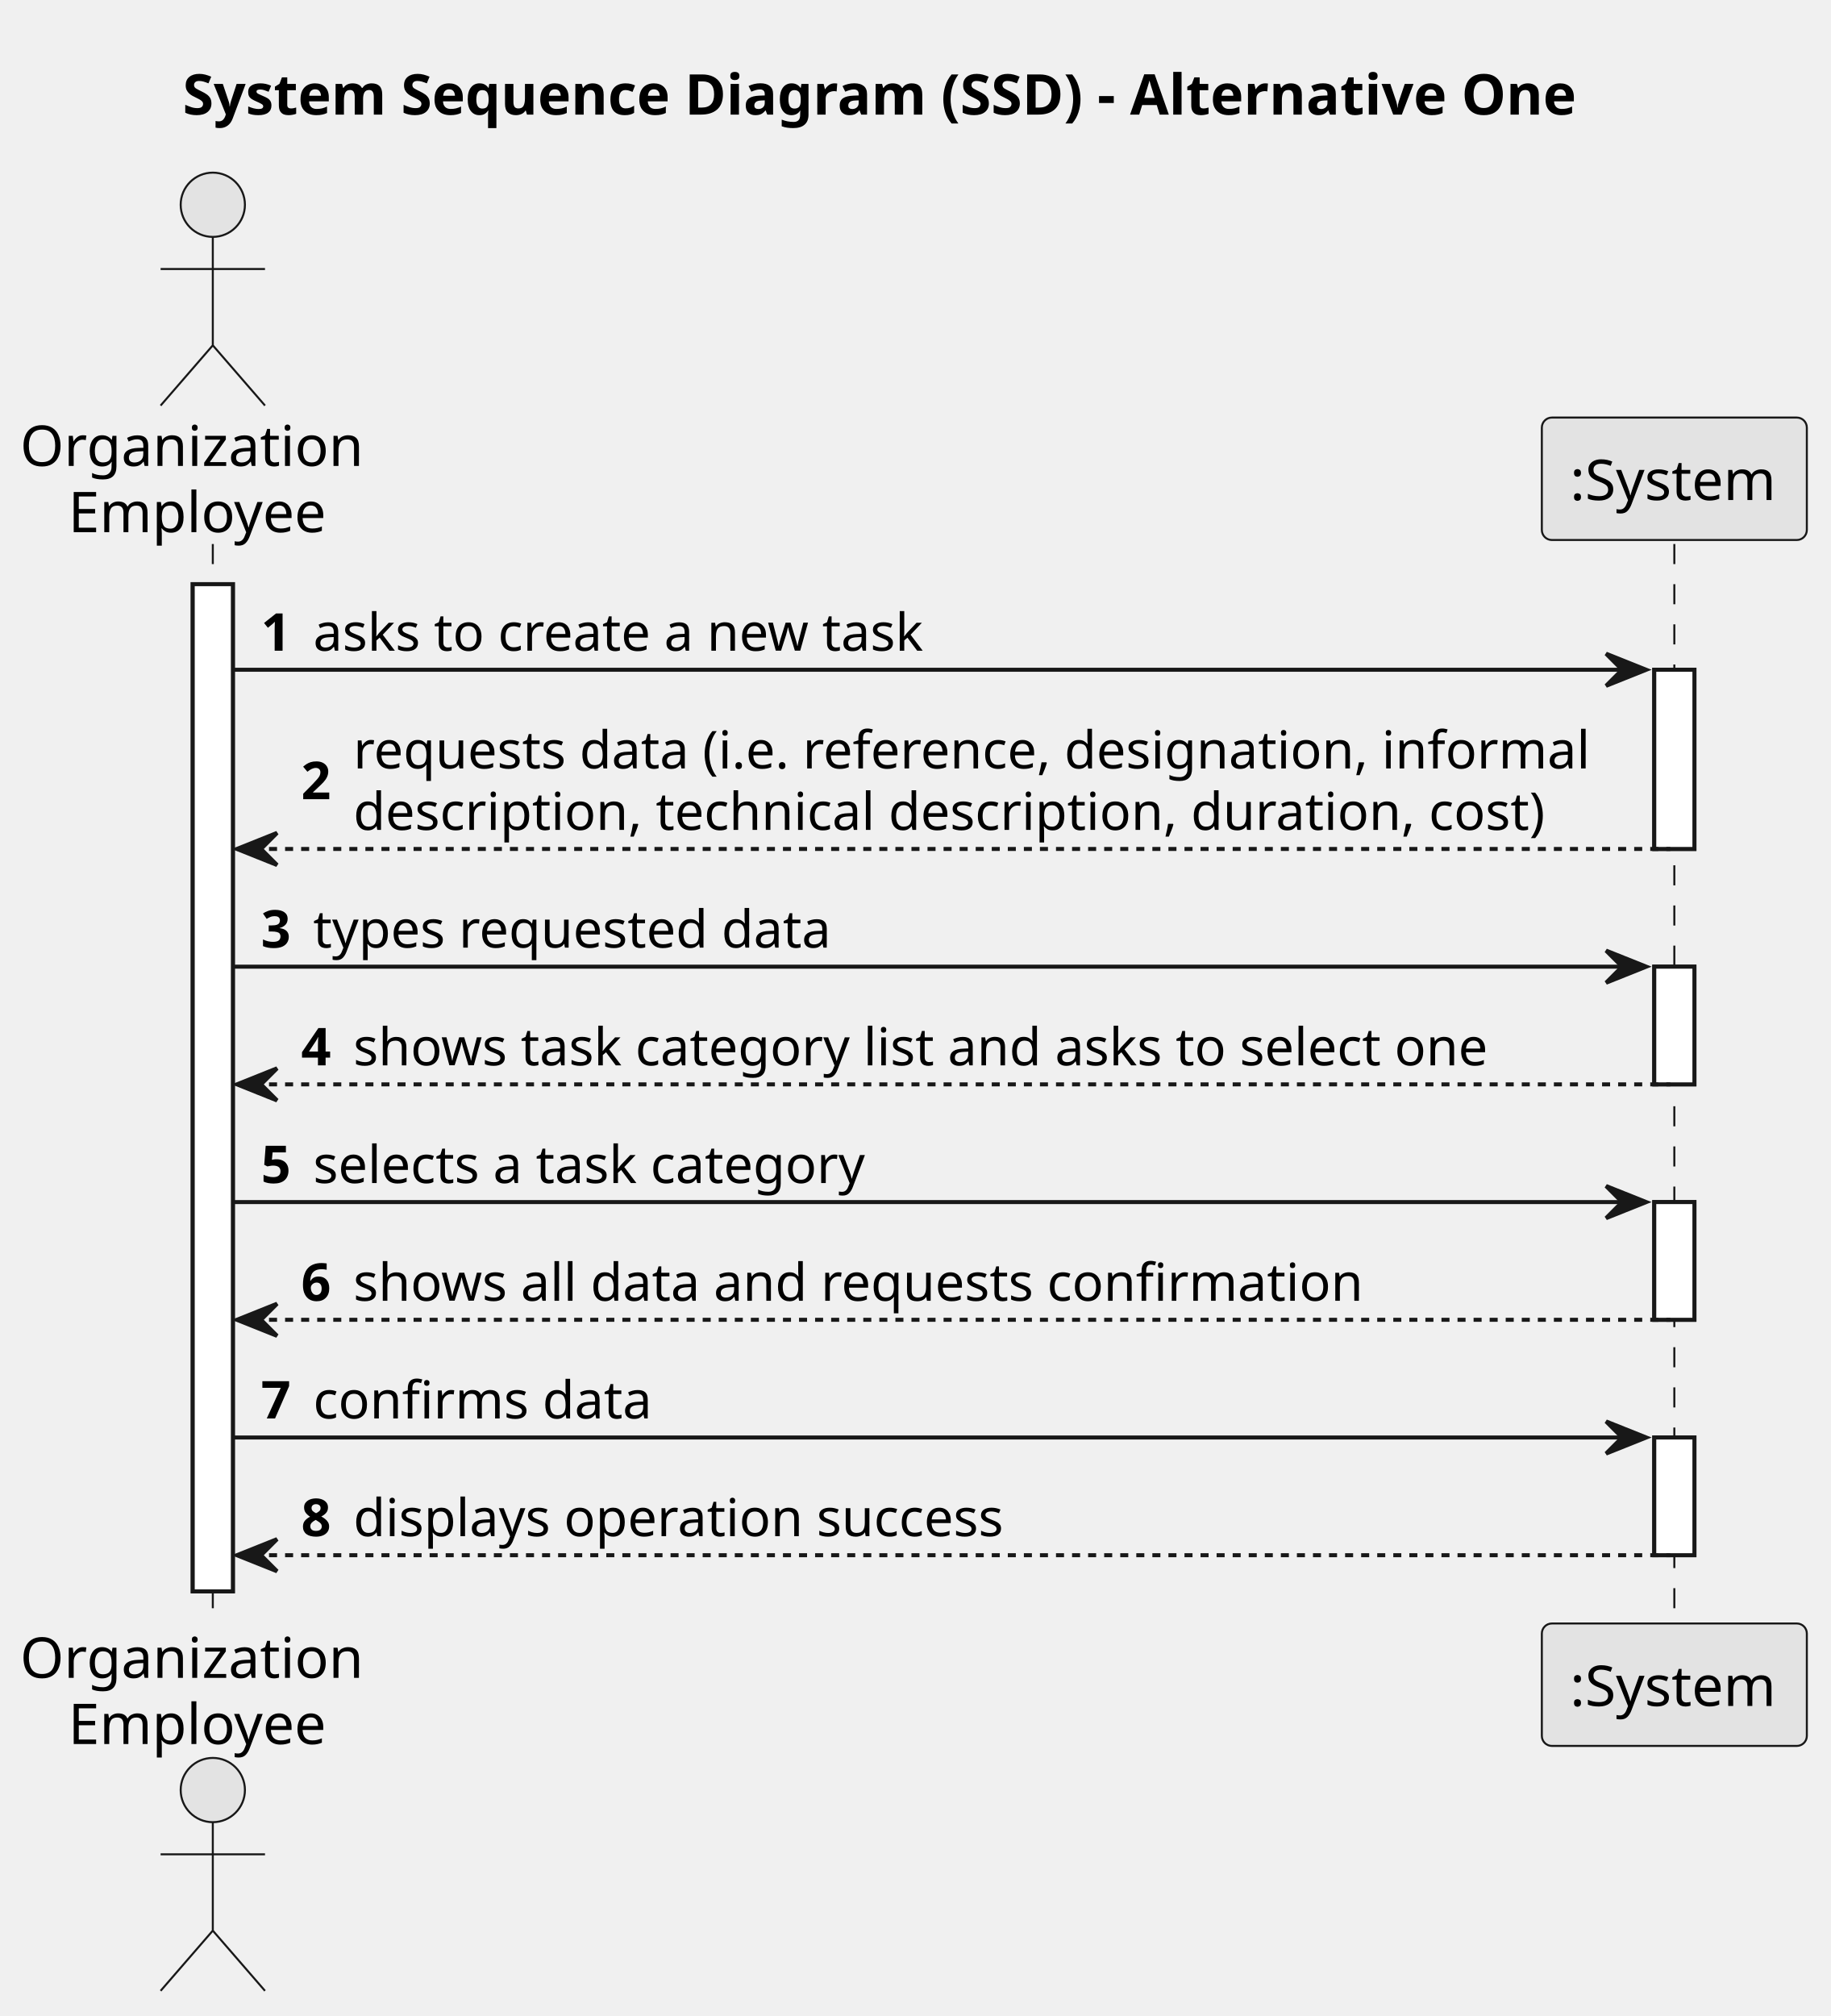
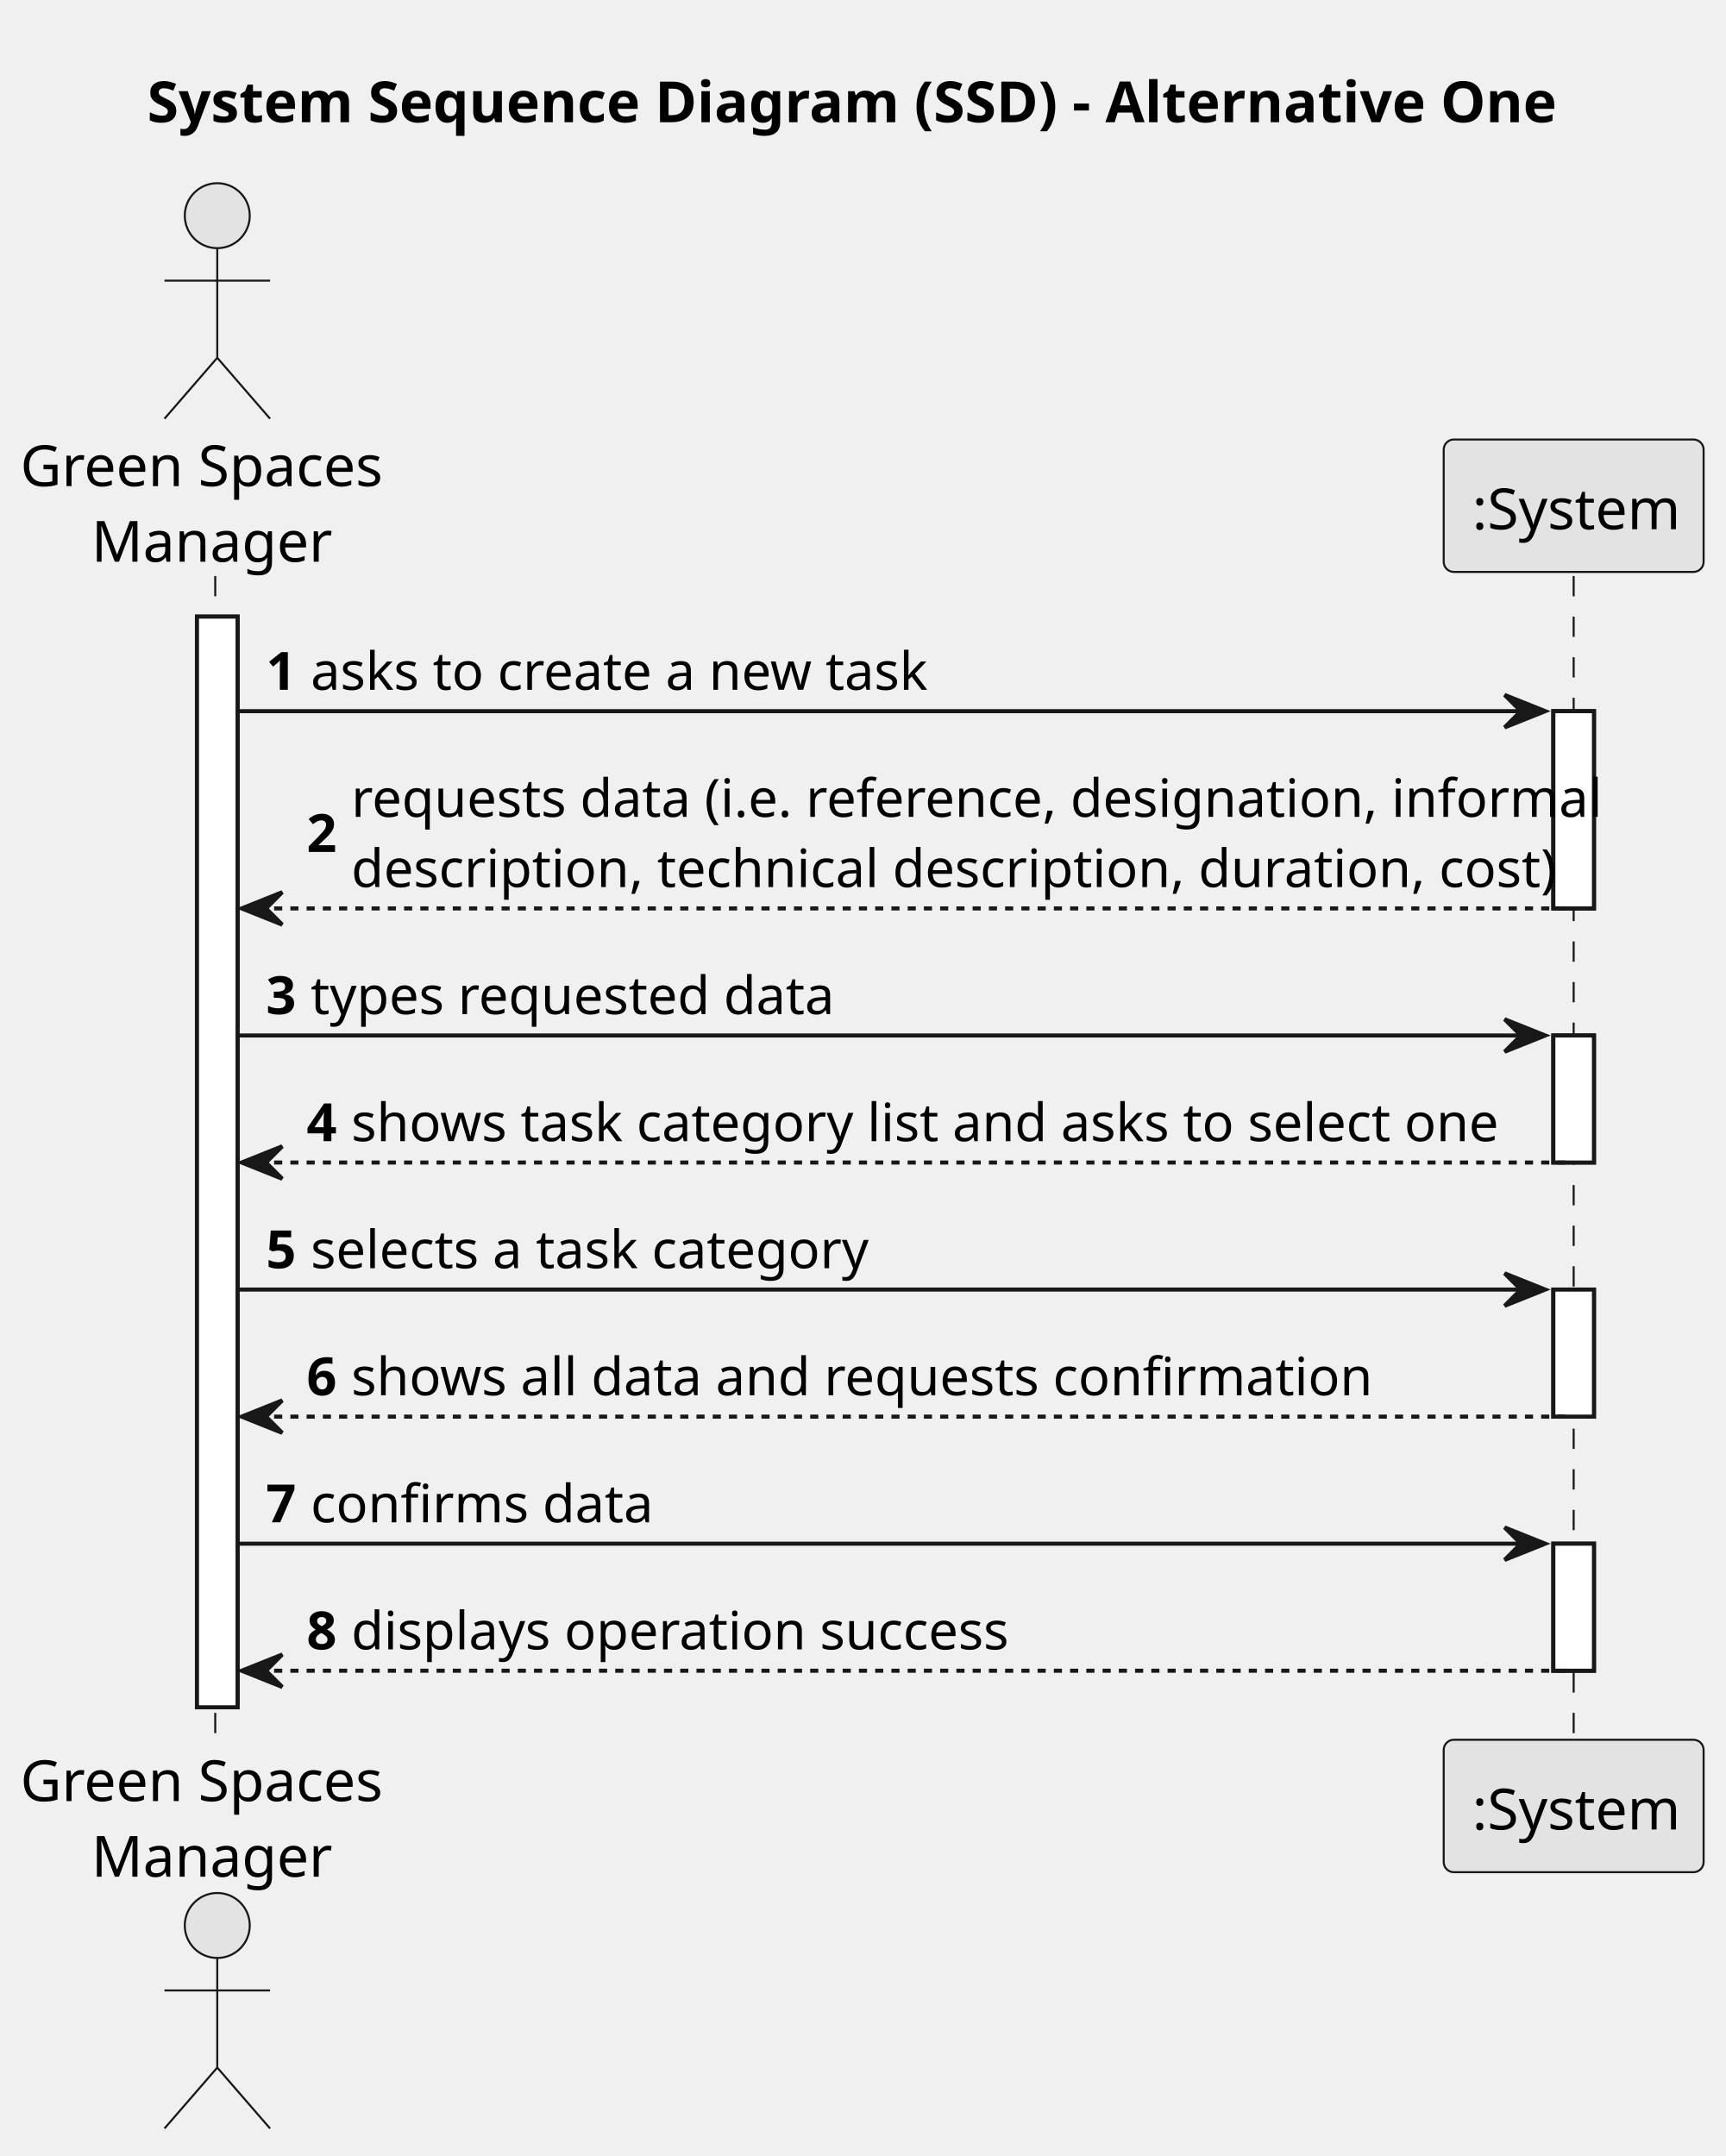
- <svg xmlns="http://www.w3.org/2000/svg" contentStyleType="text/css" height="502px" preserveAspectRatio="none" style="width:456px;height:502px;background:#FFFFFF;" version="1.1" viewBox="0 0 456 502" width="456px" zoomAndPan="magnify">
+ <svg xmlns="http://www.w3.org/2000/svg" contentStyleType="text/css" height="531px" preserveAspectRatio="none" style="width:425px;height:531px;background:#FFFFFF;" version="1.1" viewBox="0 0 425 531" width="425px" zoomAndPan="magnify">
  <defs />
  <g>
-     <text fill="#000000" font-family="sans-serif" font-size="14" font-weight="bold" lengthAdjust="spacing" textLength="363" x="45.5" y="28.535">System Sequence Diagram (SSD) - Alternative One</text>
-     <rect fill="#FFFFFF" height="250.795" style="stroke:#181818;stroke-width:1.0;" width="10" x="48" y="145.465" />
-     <rect fill="#FFFFFF" height="44.621" style="stroke:#181818;stroke-width:1.0;" width="10" x="412" y="166.775" />
-     <rect fill="#FFFFFF" height="29.311" style="stroke:#181818;stroke-width:1.0;" width="10" x="412" y="240.707" />
-     <rect fill="#FFFFFF" height="29.311" style="stroke:#181818;stroke-width:1.0;" width="10" x="412" y="299.328" />
-     <rect fill="#FFFFFF" height="29.311" style="stroke:#181818;stroke-width:1.0;" width="10" x="412" y="357.949" />
-     <line style="stroke:#181818;stroke-width:0.5;stroke-dasharray:5.0,5.0;" x1="53" x2="53" y1="135.465" y2="405.26" />
-     <line style="stroke:#181818;stroke-width:0.5;stroke-dasharray:5.0,5.0;" x1="417" x2="417" y1="135.465" y2="405.26" />
-     <text fill="#000000" font-family="sans-serif" font-size="14" lengthAdjust="spacing" textLength="90" x="5" y="116.023">Organization</text>
-     <text fill="#000000" font-family="sans-serif" font-size="14" lengthAdjust="spacing" textLength="66" x="17" y="132.512">Employee</text>
-     <ellipse cx="53" cy="50.988" fill="#E3E3E3" rx="8" ry="8" style="stroke:#181818;stroke-width:0.5;" />
-     <path d="M53,58.988 L53,85.988 M40,66.988 L66,66.988 M53,85.988 L40,100.988 M53,85.988 L66,100.988 " fill="none" style="stroke:#181818;stroke-width:0.5;" />
-     <text fill="#000000" font-family="sans-serif" font-size="14" lengthAdjust="spacing" textLength="90" x="5" y="417.795">Organization</text>
-     <text fill="#000000" font-family="sans-serif" font-size="14" lengthAdjust="spacing" textLength="66" x="17" y="434.283">Employee</text>
-     <ellipse cx="53" cy="445.736" fill="#E3E3E3" rx="8" ry="8" style="stroke:#181818;stroke-width:0.5;" />
-     <path d="M53,453.736 L53,480.736 M40,461.736 L66,461.736 M53,480.736 L40,495.736 M53,480.736 L66,495.736 " fill="none" style="stroke:#181818;stroke-width:0.5;" />
-     <rect fill="#E3E3E3" height="30.488" rx="2.5" ry="2.5" style="stroke:#181818;stroke-width:0.5;" width="66" x="384" y="103.977" />
-     <text fill="#000000" font-family="sans-serif" font-size="14" lengthAdjust="spacing" textLength="52" x="391" y="124.512">:System</text>
-     <rect fill="#E3E3E3" height="30.488" rx="2.5" ry="2.5" style="stroke:#181818;stroke-width:0.5;" width="66" x="384" y="404.26" />
-     <text fill="#000000" font-family="sans-serif" font-size="14" lengthAdjust="spacing" textLength="52" x="391" y="424.795">:System</text>
-     <rect fill="#FFFFFF" height="250.795" style="stroke:#181818;stroke-width:1.0;" width="10" x="48" y="145.465" />
-     <rect fill="#FFFFFF" height="44.621" style="stroke:#181818;stroke-width:1.0;" width="10" x="412" y="166.775" />
-     <rect fill="#FFFFFF" height="29.311" style="stroke:#181818;stroke-width:1.0;" width="10" x="412" y="240.707" />
-     <rect fill="#FFFFFF" height="29.311" style="stroke:#181818;stroke-width:1.0;" width="10" x="412" y="299.328" />
-     <rect fill="#FFFFFF" height="29.311" style="stroke:#181818;stroke-width:1.0;" width="10" x="412" y="357.949" />
-     <polygon fill="#181818" points="400,162.775,410,166.775,400,170.775,404,166.775" style="stroke:#181818;stroke-width:1.0;" />
-     <line style="stroke:#181818;stroke-width:1.0;" x1="58" x2="406" y1="166.775" y2="166.775" />
-     <text fill="#000000" font-family="sans-serif" font-size="13" font-weight="bold" lengthAdjust="spacing" textLength="9" x="65" y="162.033">1</text>
-     <text fill="#000000" font-family="sans-serif" font-size="13" lengthAdjust="spacing" textLength="159" x="78" y="162.033">asks to create a new task</text>
-     <polygon fill="#181818" points="69,207.397,59,211.397,69,215.397,65,211.397" style="stroke:#181818;stroke-width:1.0;" />
-     <line style="stroke:#181818;stroke-width:1.0;stroke-dasharray:2.0,2.0;" x1="63" x2="416" y1="211.397" y2="211.397" />
-     <text fill="#000000" font-family="sans-serif" font-size="13" font-weight="bold" lengthAdjust="spacing" textLength="9" x="75" y="198.999">2</text>
-     <text fill="#000000" font-family="sans-serif" font-size="13" lengthAdjust="spacing" textLength="317" x="88" y="191.344">requests data (i.e. reference, designation, informal</text>
-     <text fill="#000000" font-family="sans-serif" font-size="13" lengthAdjust="spacing" textLength="311" x="88" y="206.654">description, technical description, duration, cost)</text>
-     <polygon fill="#181818" points="400,236.707,410,240.707,400,244.707,404,240.707" style="stroke:#181818;stroke-width:1.0;" />
-     <line style="stroke:#181818;stroke-width:1.0;" x1="58" x2="406" y1="240.707" y2="240.707" />
-     <text fill="#000000" font-family="sans-serif" font-size="13" font-weight="bold" lengthAdjust="spacing" textLength="9" x="65" y="235.965">3</text>
-     <text fill="#000000" font-family="sans-serif" font-size="13" lengthAdjust="spacing" textLength="131" x="78" y="235.965">types requested data</text>
-     <polygon fill="#181818" points="69,266.018,59,270.018,69,274.018,65,270.018" style="stroke:#181818;stroke-width:1.0;" />
-     <line style="stroke:#181818;stroke-width:1.0;stroke-dasharray:2.0,2.0;" x1="63" x2="416" y1="270.018" y2="270.018" />
-     <text fill="#000000" font-family="sans-serif" font-size="13" font-weight="bold" lengthAdjust="spacing" textLength="9" x="75" y="265.275">4</text>
-     <text fill="#000000" font-family="sans-serif" font-size="13" lengthAdjust="spacing" textLength="298" x="88" y="265.275">shows task category list and asks to select one</text>
-     <polygon fill="#181818" points="400,295.328,410,299.328,400,303.328,404,299.328" style="stroke:#181818;stroke-width:1.0;" />
-     <line style="stroke:#181818;stroke-width:1.0;" x1="58" x2="406" y1="299.328" y2="299.328" />
-     <text fill="#000000" font-family="sans-serif" font-size="13" font-weight="bold" lengthAdjust="spacing" textLength="9" x="65" y="294.586">5</text>
-     <text fill="#000000" font-family="sans-serif" font-size="13" lengthAdjust="spacing" textLength="144" x="78" y="294.586">selects a task category</text>
-     <polygon fill="#181818" points="69,324.639,59,328.639,69,332.639,65,328.639" style="stroke:#181818;stroke-width:1.0;" />
-     <line style="stroke:#181818;stroke-width:1.0;stroke-dasharray:2.0,2.0;" x1="63" x2="416" y1="328.639" y2="328.639" />
-     <text fill="#000000" font-family="sans-serif" font-size="13" font-weight="bold" lengthAdjust="spacing" textLength="9" x="75" y="323.897">6</text>
-     <text fill="#000000" font-family="sans-serif" font-size="13" lengthAdjust="spacing" textLength="260" x="88" y="323.897">shows all data and requests confirmation</text>
-     <polygon fill="#181818" points="400,353.949,410,357.949,400,361.949,404,357.949" style="stroke:#181818;stroke-width:1.0;" />
-     <line style="stroke:#181818;stroke-width:1.0;" x1="58" x2="406" y1="357.949" y2="357.949" />
-     <text fill="#000000" font-family="sans-serif" font-size="13" font-weight="bold" lengthAdjust="spacing" textLength="9" x="65" y="353.207">7</text>
-     <text fill="#000000" font-family="sans-serif" font-size="13" lengthAdjust="spacing" textLength="87" x="78" y="353.207">confirms data</text>
-     <polygon fill="#181818" points="69,383.26,59,387.26,69,391.26,65,387.26" style="stroke:#181818;stroke-width:1.0;" />
-     <line style="stroke:#181818;stroke-width:1.0;stroke-dasharray:2.0,2.0;" x1="63" x2="416" y1="387.26" y2="387.26" />
-     <text fill="#000000" font-family="sans-serif" font-size="13" font-weight="bold" lengthAdjust="spacing" textLength="9" x="75" y="382.518">8</text>
-     <text fill="#000000" font-family="sans-serif" font-size="13" lengthAdjust="spacing" textLength="170" x="88" y="382.518">displays operation success</text>
+     <text fill="#000000" font-family="sans-serif" font-size="14" font-weight="bold" lengthAdjust="spacing" textLength="351" x="36.25" y="30.107">System Sequence Diagram (SSD) - Alternative One</text>
+     <rect fill="#FFFFFF" height="268.619" style="stroke:#181818;stroke-width:1.0;" width="10" x="48.5" y="151.863" />
+     <rect fill="#FFFFFF" height="48.582" style="stroke:#181818;stroke-width:1.0;" width="10" x="382.5" y="175.154" />
+     <rect fill="#FFFFFF" height="31.291" style="stroke:#181818;stroke-width:1.0;" width="10" x="382.5" y="255.027" />
+     <rect fill="#FFFFFF" height="31.291" style="stroke:#181818;stroke-width:1.0;" width="10" x="382.5" y="317.609" />
+     <rect fill="#FFFFFF" height="31.291" style="stroke:#181818;stroke-width:1.0;" width="10" x="382.5" y="380.191" />
+     <line style="stroke:#181818;stroke-width:0.5;stroke-dasharray:5.0,5.0;" x1="53" x2="53" y1="141.863" y2="429.482" />
+     <line style="stroke:#181818;stroke-width:0.5;stroke-dasharray:5.0,5.0;" x1="387.5" x2="387.5" y1="141.863" y2="429.482" />
+     <text fill="#000000" font-family="sans-serif" font-size="14" lengthAdjust="spacing" textLength="91" x="5" y="119.728">Green Spaces</text>
+     <text fill="#000000" font-family="sans-serif" font-size="14" lengthAdjust="spacing" textLength="56" x="22.5" y="138.35">Manager</text>
+     <ellipse cx="53.5" cy="53.121" fill="#E3E3E3" rx="8" ry="8" style="stroke:#181818;stroke-width:0.5;" />
+     <path d="M53.5,61.121 L53.5,88.121 M40.5,69.121 L66.5,69.121 M53.5,88.121 L40.5,103.121 M53.5,88.121 L66.5,103.121 " fill="none" style="stroke:#181818;stroke-width:0.5;" />
+     <text fill="#000000" font-family="sans-serif" font-size="14" lengthAdjust="spacing" textLength="91" x="5" y="443.59">Green Spaces</text>
+     <text fill="#000000" font-family="sans-serif" font-size="14" lengthAdjust="spacing" textLength="56" x="22.5" y="462.211">Manager</text>
+     <ellipse cx="53.5" cy="474.225" fill="#E3E3E3" rx="8" ry="8" style="stroke:#181818;stroke-width:0.5;" />
+     <path d="M53.5,482.225 L53.5,509.225 M40.5,490.225 L66.5,490.225 M53.5,509.225 L40.5,524.225 M53.5,509.225 L66.5,524.225 " fill="none" style="stroke:#181818;stroke-width:0.5;" />
+     <rect fill="#E3E3E3" height="32.621" rx="2.5" ry="2.5" style="stroke:#181818;stroke-width:0.5;" width="64" x="355.5" y="108.242" />
+     <text fill="#000000" font-family="sans-serif" font-size="14" lengthAdjust="spacing" textLength="50" x="362.5" y="130.35">:System</text>
+     <rect fill="#E3E3E3" height="32.621" rx="2.5" ry="2.5" style="stroke:#181818;stroke-width:0.5;" width="64" x="355.5" y="428.482" />
+     <text fill="#000000" font-family="sans-serif" font-size="14" lengthAdjust="spacing" textLength="50" x="362.5" y="450.59">:System</text>
+     <rect fill="#FFFFFF" height="268.619" style="stroke:#181818;stroke-width:1.0;" width="10" x="48.5" y="151.863" />
+     <rect fill="#FFFFFF" height="48.582" style="stroke:#181818;stroke-width:1.0;" width="10" x="382.5" y="175.154" />
+     <rect fill="#FFFFFF" height="31.291" style="stroke:#181818;stroke-width:1.0;" width="10" x="382.5" y="255.027" />
+     <rect fill="#FFFFFF" height="31.291" style="stroke:#181818;stroke-width:1.0;" width="10" x="382.5" y="317.609" />
+     <rect fill="#FFFFFF" height="31.291" style="stroke:#181818;stroke-width:1.0;" width="10" x="382.5" y="380.191" />
+     <polygon fill="#181818" points="370.5,171.154,380.5,175.154,370.5,179.154,374.5,175.154" style="stroke:#181818;stroke-width:1.0;" />
+     <line style="stroke:#181818;stroke-width:1.0;" x1="58.5" x2="376.5" y1="175.154" y2="175.154" />
+     <text fill="#000000" font-family="sans-serif" font-size="13" font-weight="bold" lengthAdjust="spacing" textLength="7" x="65.5" y="169.892">1</text>
+     <text fill="#000000" font-family="sans-serif" font-size="13" lengthAdjust="spacing" textLength="150" x="76.5" y="169.892">asks to create a new task</text>
+     <polygon fill="#181818" points="69.5,219.736,59.5,223.736,69.5,227.736,65.5,223.736" style="stroke:#181818;stroke-width:1.0;" />
+     <line style="stroke:#181818;stroke-width:1.0;stroke-dasharray:2.0,2.0;" x1="63.5" x2="386.5" y1="223.736" y2="223.736" />
+     <text fill="#000000" font-family="sans-serif" font-size="13" font-weight="bold" lengthAdjust="spacing" textLength="7" x="75.5" y="209.828">2</text>
+     <text fill="#000000" font-family="sans-serif" font-size="13" lengthAdjust="spacing" textLength="289" x="86.5" y="201.183">requests data (i.e. reference, designation, informal</text>
+     <text fill="#000000" font-family="sans-serif" font-size="13" lengthAdjust="spacing" textLength="281" x="86.5" y="218.474">description, technical description, duration, cost)</text>
+     <polygon fill="#181818" points="370.5,251.027,380.5,255.027,370.5,259.027,374.5,255.027" style="stroke:#181818;stroke-width:1.0;" />
+     <line style="stroke:#181818;stroke-width:1.0;" x1="58.5" x2="376.5" y1="255.027" y2="255.027" />
+     <text fill="#000000" font-family="sans-serif" font-size="13" font-weight="bold" lengthAdjust="spacing" textLength="7" x="65.5" y="249.765">3</text>
+     <text fill="#000000" font-family="sans-serif" font-size="13" lengthAdjust="spacing" textLength="122" x="76.5" y="249.765">types requested data</text>
+     <polygon fill="#181818" points="69.5,282.318,59.5,286.318,69.5,290.318,65.5,286.318" style="stroke:#181818;stroke-width:1.0;" />
+     <line style="stroke:#181818;stroke-width:1.0;stroke-dasharray:2.0,2.0;" x1="63.5" x2="386.5" y1="286.318" y2="286.318" />
+     <text fill="#000000" font-family="sans-serif" font-size="13" font-weight="bold" lengthAdjust="spacing" textLength="7" x="75.5" y="281.056">4</text>
+     <text fill="#000000" font-family="sans-serif" font-size="13" lengthAdjust="spacing" textLength="277" x="86.5" y="281.056">shows task category list and asks to select one</text>
+     <polygon fill="#181818" points="370.5,313.609,380.5,317.609,370.5,321.609,374.5,317.609" style="stroke:#181818;stroke-width:1.0;" />
+     <line style="stroke:#181818;stroke-width:1.0;" x1="58.5" x2="376.5" y1="317.609" y2="317.609" />
+     <text fill="#000000" font-family="sans-serif" font-size="13" font-weight="bold" lengthAdjust="spacing" textLength="7" x="65.5" y="312.347">5</text>
+     <text fill="#000000" font-family="sans-serif" font-size="13" lengthAdjust="spacing" textLength="136" x="76.5" y="312.347">selects a task category</text>
+     <polygon fill="#181818" points="69.5,344.9,59.5,348.9,69.5,352.9,65.5,348.9" style="stroke:#181818;stroke-width:1.0;" />
+     <line style="stroke:#181818;stroke-width:1.0;stroke-dasharray:2.0,2.0;" x1="63.5" x2="386.5" y1="348.9" y2="348.9" />
+     <text fill="#000000" font-family="sans-serif" font-size="13" font-weight="bold" lengthAdjust="spacing" textLength="7" x="75.5" y="343.638">6</text>
+     <text fill="#000000" font-family="sans-serif" font-size="13" lengthAdjust="spacing" textLength="236" x="86.5" y="343.638">shows all data and requests confirmation</text>
+     <polygon fill="#181818" points="370.5,376.191,380.5,380.191,370.5,384.191,374.5,380.191" style="stroke:#181818;stroke-width:1.0;" />
+     <line style="stroke:#181818;stroke-width:1.0;" x1="58.5" x2="376.5" y1="380.191" y2="380.191" />
+     <text fill="#000000" font-family="sans-serif" font-size="13" font-weight="bold" lengthAdjust="spacing" textLength="7" x="65.5" y="374.929">7</text>
+     <text fill="#000000" font-family="sans-serif" font-size="13" lengthAdjust="spacing" textLength="78" x="76.5" y="374.929">confirms data</text>
+     <polygon fill="#181818" points="69.5,407.482,59.5,411.482,69.5,415.482,65.5,411.482" style="stroke:#181818;stroke-width:1.0;" />
+     <line style="stroke:#181818;stroke-width:1.0;stroke-dasharray:2.0,2.0;" x1="63.5" x2="386.5" y1="411.482" y2="411.482" />
+     <text fill="#000000" font-family="sans-serif" font-size="13" font-weight="bold" lengthAdjust="spacing" textLength="7" x="75.5" y="406.22">8</text>
+     <text fill="#000000" font-family="sans-serif" font-size="13" lengthAdjust="spacing" textLength="158" x="86.5" y="406.22">displays operation success</text>
  </g>
</svg>
